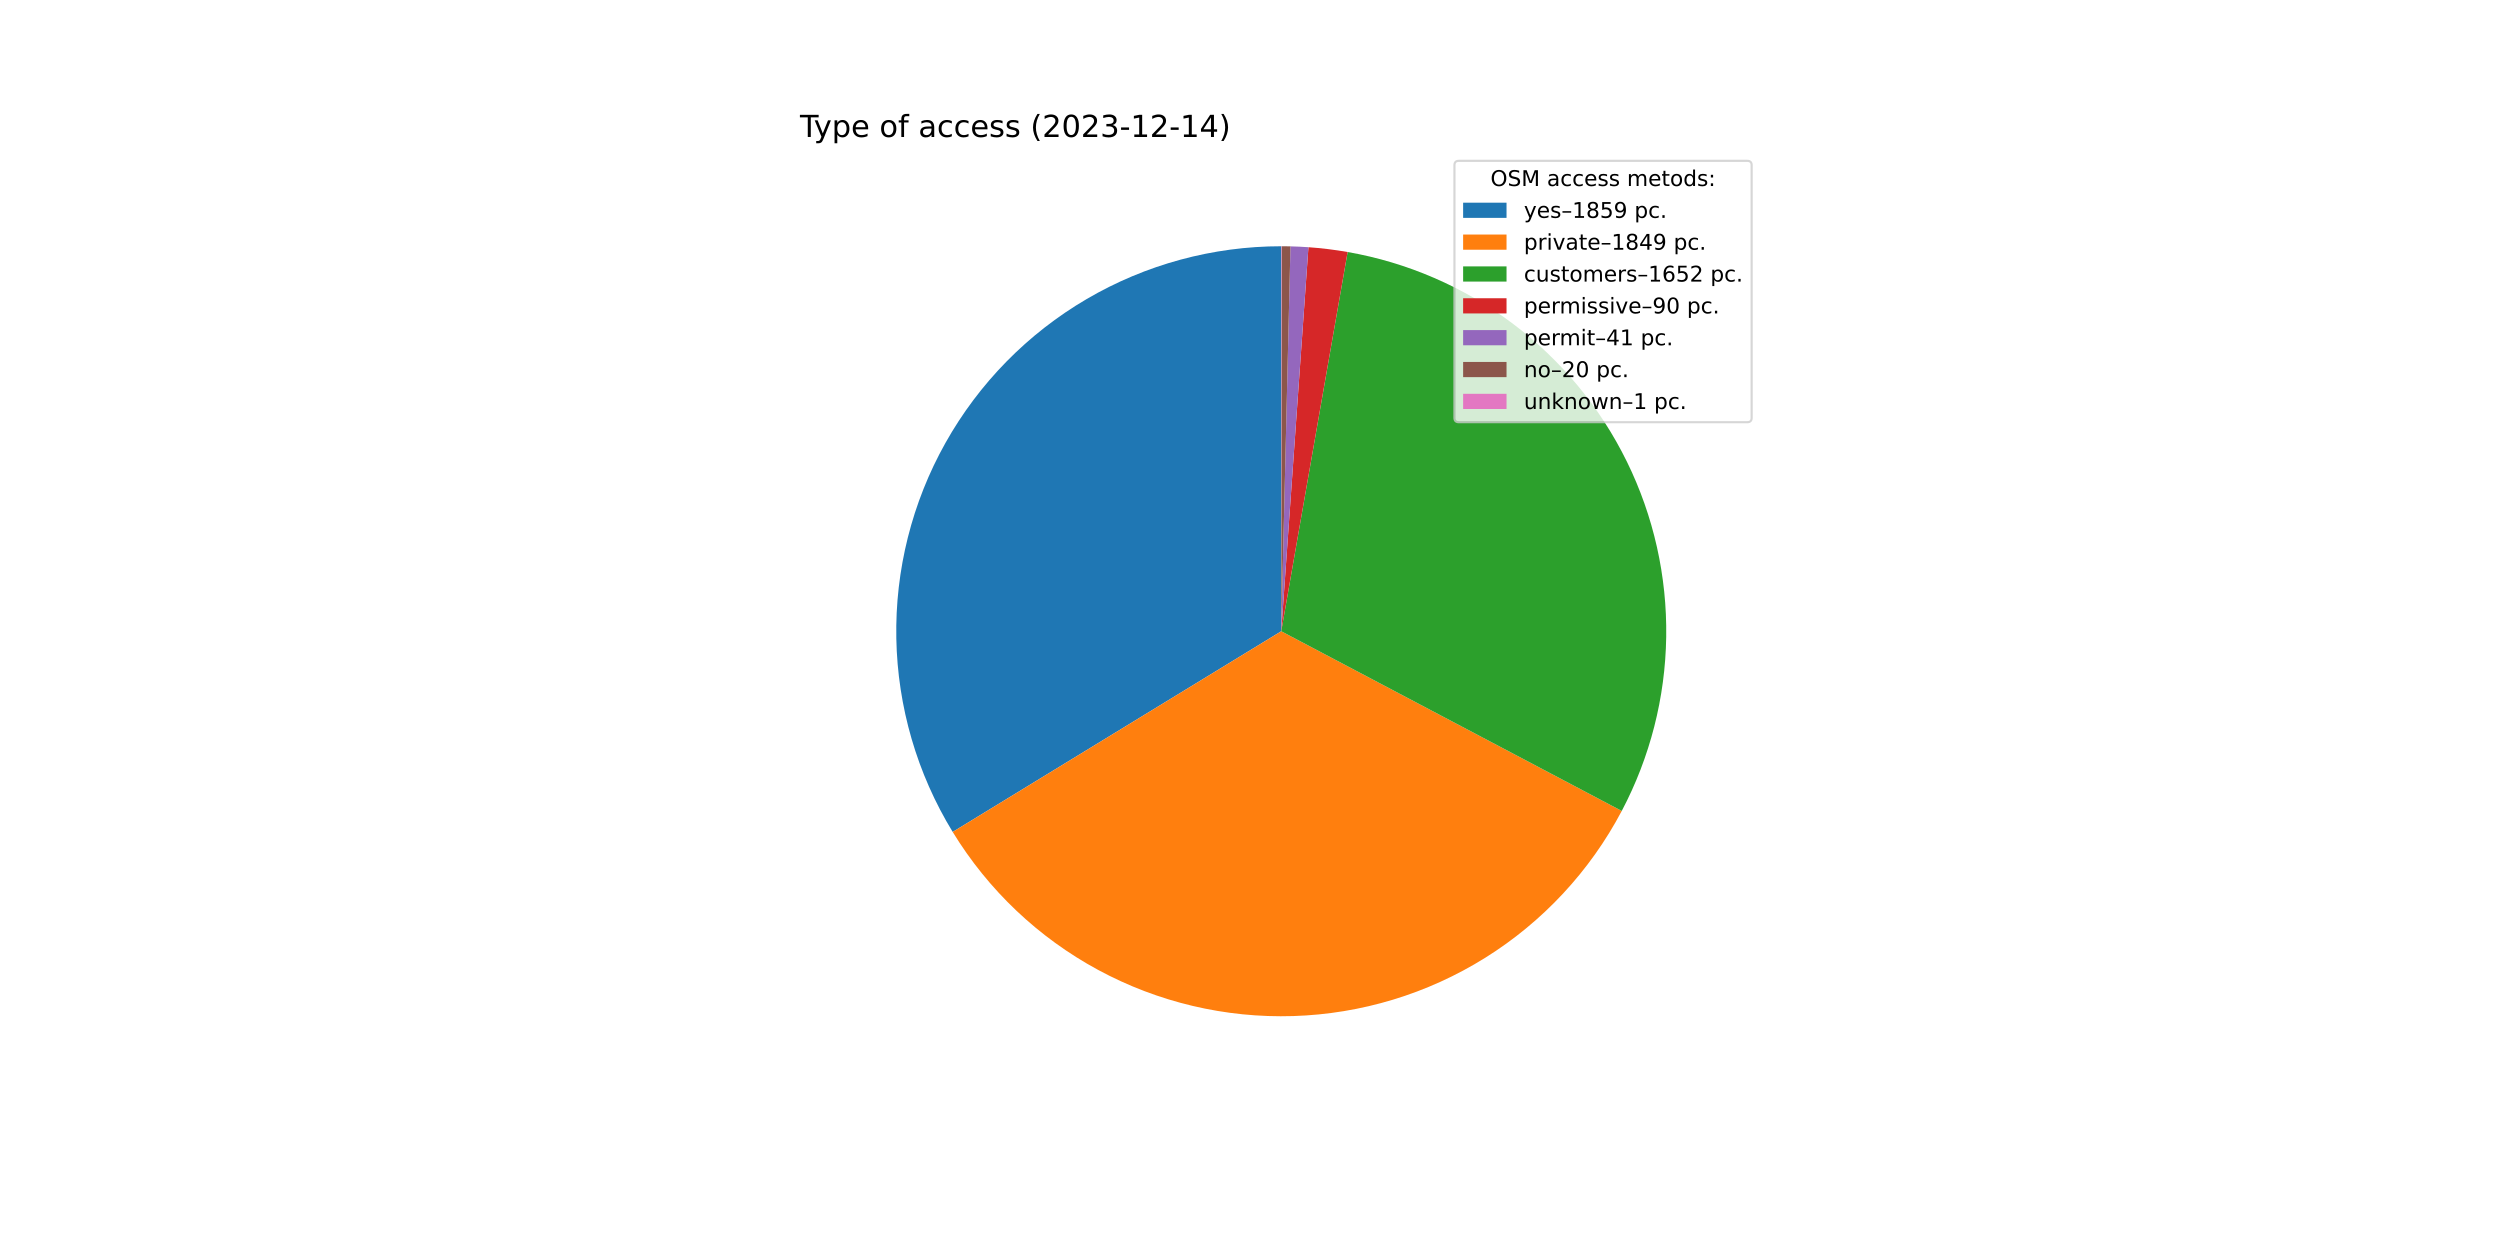
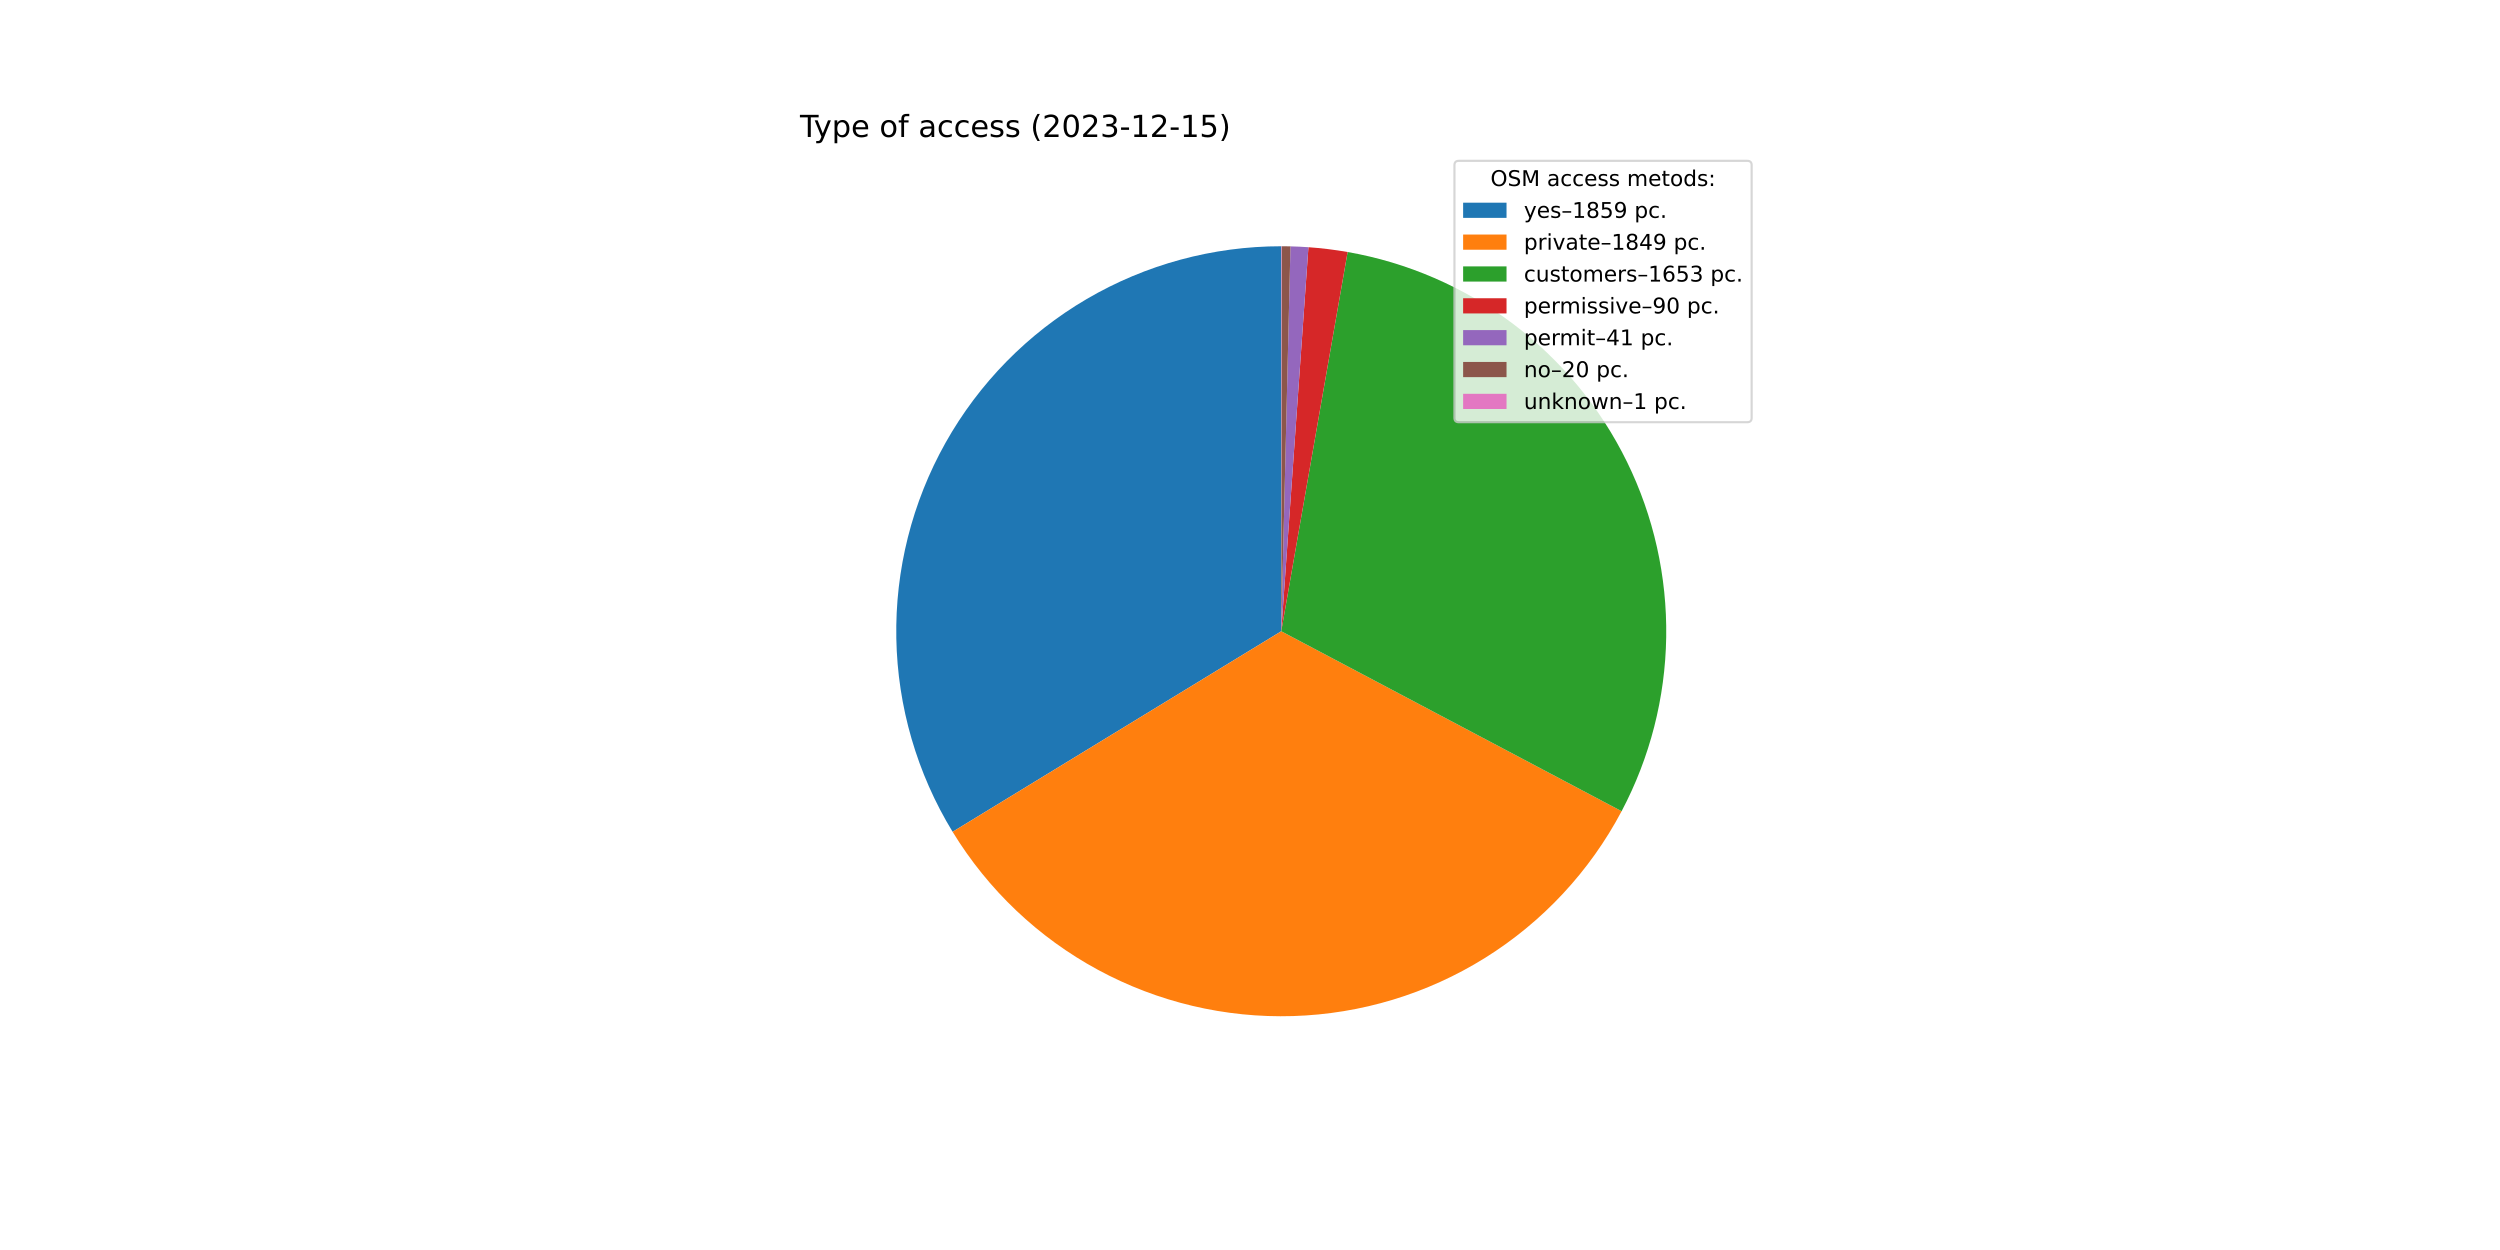
<svg xmlns="http://www.w3.org/2000/svg" xmlns:xlink="http://www.w3.org/1999/xlink" width="1152pt" height="576pt" viewBox="0 0 1152 576" version="1.1">
  <defs>
    <style type="text/css">*{stroke-linejoin: round; stroke-linecap: butt}</style>
  </defs>
  <g id="figure_1">
    <g id="patch_1">
      <path d="M 0 576  L 1152 576  L 1152 0  L 0 0  z " style="fill: #ffffff" />
    </g>
    <g id="axes_1">
      <g id="patch_2">
-         <path d="M 590.4 113.472  C 558.889 113.472 527.94 121.867 500.749 137.791  C 473.558 153.714 451.094 176.598 435.676 204.08  C 420.259 231.562 412.439 262.661 413.022 294.166  C 413.606 325.671 422.573 356.46 438.998 383.351  L 590.4 290.88  L 590.4 113.472  z " style="fill: #1f77b4" />
+         <path d="M 590.4 113.472  C 558.895 113.472 527.952 121.864 500.764 137.782  C 473.576 153.7 451.113 176.577 435.693 204.05  C 420.274 231.524 412.447 262.615 413.021 294.115  C 413.596 325.615 422.551 356.4 438.962 383.293  L 590.4 290.88  L 590.4 113.472  z " style="fill: #1f77b4" />
      </g>
      <g id="patch_3">
-         <path d="M 438.998 383.351  C 455.333 410.097 478.467 432.042 506.036 446.945  C 533.605 461.848 564.637 469.183 595.96 468.201  C 627.284 467.219 657.796 457.954 684.377 441.353  C 710.958 424.751 732.671 401.4 747.299 373.684  L 590.4 290.88  L 438.998 383.351  z " style="fill: #ff7f0e" />
+         <path d="M 438.962 383.293  C 455.284 410.04 478.404 431.991 505.961 446.904  C 533.518 461.818 564.54 469.168 595.858 468.204  C 627.177 467.24 657.688 457.996 684.276 441.416  C 710.863 424.835 732.589 401.504 747.235 373.804  L 590.4 290.88  L 438.962 383.293  z " style="fill: #ff7f0e" />
      </g>
      <g id="patch_4">
-         <path d="M 747.299 373.684  C 760.352 348.949 767.374 321.474 767.789 293.509  C 768.203 265.544 761.999 237.873 749.683 212.762  C 737.368 187.651 719.288 165.805 696.923 149.012  C 674.557 132.219 648.535 120.95 620.985 116.128  L 590.4 290.88  L 747.299 373.684  z " style="fill: #2ca02c" />
+         <path d="M 747.235 373.804  C 760.313 349.068 767.357 321.586 767.787 293.61  C 768.217 265.633 762.023 237.947 749.712 212.821  C 737.401 187.695 719.318 165.834 696.946 149.03  C 674.574 132.226 648.541 120.95 620.98 116.127  L 590.4 290.88  L 747.235 373.804  z " style="fill: #2ca02c" />
      </g>
      <g id="patch_5">
-         <path d="M 620.985 116.128  C 617.997 115.605 614.996 115.159 611.985 114.79  C 608.974 114.421 605.954 114.129 602.928 113.915  L 590.4 290.88  L 620.985 116.128  z " style="fill: #d62728" />
+         <path d="M 620.98 116.127  C 617.992 115.605 614.992 115.158 611.981 114.79  C 608.97 114.421 605.951 114.129 602.926 113.915  L 590.4 290.88  L 620.98 116.127  z " style="fill: #d62728" />
      </g>
      <g id="patch_6">
-         <path d="M 602.928 113.915  C 601.549 113.817 600.17 113.736 598.789 113.67  C 597.409 113.605 596.028 113.556 594.646 113.523  L 590.4 290.88  L 602.928 113.915  z " style="fill: #9467bd" />
+         <path d="M 602.926 113.915  C 601.547 113.817 600.168 113.736 598.788 113.67  C 597.408 113.605 596.027 113.556 594.646 113.523  L 590.4 290.88  L 602.926 113.915  z " style="fill: #9467bd" />
      </g>
      <g id="patch_7">
        <path d="M 594.646 113.523  C 593.972 113.507 593.298 113.494 592.624 113.486  C 591.95 113.477 591.276 113.473 590.602 113.472  L 590.4 290.88  L 594.646 113.523  z " style="fill: #8c564b" />
      </g>
      <g id="patch_8">
        <path d="M 590.602 113.472  C 590.569 113.472 590.535 113.472 590.501 113.472  C 590.467 113.472 590.434 113.472 590.4 113.472  L 590.4 290.88  L 590.602 113.472  z " style="fill: #e377c2" />
      </g>
      <g id="matplotlib.axis_1" />
      <g id="matplotlib.axis_2" />
      <g id="text_1">
        <g transform="translate(368.64 63.12)scale(0.14 -0.14)">
          <defs>
            <path id="DejaVuSans-54" d="M -19 4666  L 3928 4666  L 3928 4134  L 2272 4134  L 2272 0  L 1638 0  L 1638 4134  L -19 4134  L -19 4666  z " transform="scale(0.015625)" />
            <path id="DejaVuSans-79" d="M 2059 -325  Q 1816 -950 1584 -1140  Q 1353 -1331 966 -1331  L 506 -1331  L 506 -850  L 844 -850  Q 1081 -850 1212 -737  Q 1344 -625 1503 -206  L 1606 56  L 191 3500  L 800 3500  L 1894 763  L 2988 3500  L 3597 3500  L 2059 -325  z " transform="scale(0.015625)" />
            <path id="DejaVuSans-70" d="M 1159 525  L 1159 -1331  L 581 -1331  L 581 3500  L 1159 3500  L 1159 2969  Q 1341 3281 1617 3432  Q 1894 3584 2278 3584  Q 2916 3584 3314 3078  Q 3713 2572 3713 1747  Q 3713 922 3314 415  Q 2916 -91 2278 -91  Q 1894 -91 1617 61  Q 1341 213 1159 525  z M 3116 1747  Q 3116 2381 2855 2742  Q 2594 3103 2138 3103  Q 1681 3103 1420 2742  Q 1159 2381 1159 1747  Q 1159 1113 1420 752  Q 1681 391 2138 391  Q 2594 391 2855 752  Q 3116 1113 3116 1747  z " transform="scale(0.015625)" />
            <path id="DejaVuSans-65" d="M 3597 1894  L 3597 1613  L 953 1613  Q 991 1019 1311 708  Q 1631 397 2203 397  Q 2534 397 2845 478  Q 3156 559 3463 722  L 3463 178  Q 3153 47 2828 -22  Q 2503 -91 2169 -91  Q 1331 -91 842 396  Q 353 884 353 1716  Q 353 2575 817 3079  Q 1281 3584 2069 3584  Q 2775 3584 3186 3129  Q 3597 2675 3597 1894  z M 3022 2063  Q 3016 2534 2758 2815  Q 2500 3097 2075 3097  Q 1594 3097 1305 2825  Q 1016 2553 972 2059  L 3022 2063  z " transform="scale(0.015625)" />
            <path id="DejaVuSans-20" transform="scale(0.015625)" />
            <path id="DejaVuSans-6f" d="M 1959 3097  Q 1497 3097 1228 2736  Q 959 2375 959 1747  Q 959 1119 1226 758  Q 1494 397 1959 397  Q 2419 397 2687 759  Q 2956 1122 2956 1747  Q 2956 2369 2687 2733  Q 2419 3097 1959 3097  z M 1959 3584  Q 2709 3584 3137 3096  Q 3566 2609 3566 1747  Q 3566 888 3137 398  Q 2709 -91 1959 -91  Q 1206 -91 779 398  Q 353 888 353 1747  Q 353 2609 779 3096  Q 1206 3584 1959 3584  z " transform="scale(0.015625)" />
            <path id="DejaVuSans-66" d="M 2375 4863  L 2375 4384  L 1825 4384  Q 1516 4384 1395 4259  Q 1275 4134 1275 3809  L 1275 3500  L 2222 3500  L 2222 3053  L 1275 3053  L 1275 0  L 697 0  L 697 3053  L 147 3053  L 147 3500  L 697 3500  L 697 3744  Q 697 4328 969 4595  Q 1241 4863 1831 4863  L 2375 4863  z " transform="scale(0.015625)" />
            <path id="DejaVuSans-61" d="M 2194 1759  Q 1497 1759 1228 1600  Q 959 1441 959 1056  Q 959 750 1161 570  Q 1363 391 1709 391  Q 2188 391 2477 730  Q 2766 1069 2766 1631  L 2766 1759  L 2194 1759  z M 3341 1997  L 3341 0  L 2766 0  L 2766 531  Q 2569 213 2275 61  Q 1981 -91 1556 -91  Q 1019 -91 701 211  Q 384 513 384 1019  Q 384 1609 779 1909  Q 1175 2209 1959 2209  L 2766 2209  L 2766 2266  Q 2766 2663 2505 2880  Q 2244 3097 1772 3097  Q 1472 3097 1187 3025  Q 903 2953 641 2809  L 641 3341  Q 956 3463 1253 3523  Q 1550 3584 1831 3584  Q 2591 3584 2966 3190  Q 3341 2797 3341 1997  z " transform="scale(0.015625)" />
            <path id="DejaVuSans-63" d="M 3122 3366  L 3122 2828  Q 2878 2963 2633 3030  Q 2388 3097 2138 3097  Q 1578 3097 1268 2742  Q 959 2388 959 1747  Q 959 1106 1268 751  Q 1578 397 2138 397  Q 2388 397 2633 464  Q 2878 531 3122 666  L 3122 134  Q 2881 22 2623 -34  Q 2366 -91 2075 -91  Q 1284 -91 818 406  Q 353 903 353 1747  Q 353 2603 823 3093  Q 1294 3584 2113 3584  Q 2378 3584 2631 3529  Q 2884 3475 3122 3366  z " transform="scale(0.015625)" />
            <path id="DejaVuSans-73" d="M 2834 3397  L 2834 2853  Q 2591 2978 2328 3040  Q 2066 3103 1784 3103  Q 1356 3103 1142 2972  Q 928 2841 928 2578  Q 928 2378 1081 2264  Q 1234 2150 1697 2047  L 1894 2003  Q 2506 1872 2764 1633  Q 3022 1394 3022 966  Q 3022 478 2636 193  Q 2250 -91 1575 -91  Q 1294 -91 989 -36  Q 684 19 347 128  L 347 722  Q 666 556 975 473  Q 1284 391 1588 391  Q 1994 391 2212 530  Q 2431 669 2431 922  Q 2431 1156 2273 1281  Q 2116 1406 1581 1522  L 1381 1569  Q 847 1681 609 1914  Q 372 2147 372 2553  Q 372 3047 722 3315  Q 1072 3584 1716 3584  Q 2034 3584 2315 3537  Q 2597 3491 2834 3397  z " transform="scale(0.015625)" />
            <path id="DejaVuSans-28" d="M 1984 4856  Q 1566 4138 1362 3434  Q 1159 2731 1159 2009  Q 1159 1288 1364 580  Q 1569 -128 1984 -844  L 1484 -844  Q 1016 -109 783 600  Q 550 1309 550 2009  Q 550 2706 781 3412  Q 1013 4119 1484 4856  L 1984 4856  z " transform="scale(0.015625)" />
            <path id="DejaVuSans-32" d="M 1228 531  L 3431 531  L 3431 0  L 469 0  L 469 531  Q 828 903 1448 1529  Q 2069 2156 2228 2338  Q 2531 2678 2651 2914  Q 2772 3150 2772 3378  Q 2772 3750 2511 3984  Q 2250 4219 1831 4219  Q 1534 4219 1204 4116  Q 875 4013 500 3803  L 500 4441  Q 881 4594 1212 4672  Q 1544 4750 1819 4750  Q 2544 4750 2975 4387  Q 3406 4025 3406 3419  Q 3406 3131 3298 2873  Q 3191 2616 2906 2266  Q 2828 2175 2409 1742  Q 1991 1309 1228 531  z " transform="scale(0.015625)" />
            <path id="DejaVuSans-30" d="M 2034 4250  Q 1547 4250 1301 3770  Q 1056 3291 1056 2328  Q 1056 1369 1301 889  Q 1547 409 2034 409  Q 2525 409 2770 889  Q 3016 1369 3016 2328  Q 3016 3291 2770 3770  Q 2525 4250 2034 4250  z M 2034 4750  Q 2819 4750 3233 4129  Q 3647 3509 3647 2328  Q 3647 1150 3233 529  Q 2819 -91 2034 -91  Q 1250 -91 836 529  Q 422 1150 422 2328  Q 422 3509 836 4129  Q 1250 4750 2034 4750  z " transform="scale(0.015625)" />
            <path id="DejaVuSans-33" d="M 2597 2516  Q 3050 2419 3304 2112  Q 3559 1806 3559 1356  Q 3559 666 3084 287  Q 2609 -91 1734 -91  Q 1441 -91 1130 -33  Q 819 25 488 141  L 488 750  Q 750 597 1062 519  Q 1375 441 1716 441  Q 2309 441 2620 675  Q 2931 909 2931 1356  Q 2931 1769 2642 2001  Q 2353 2234 1838 2234  L 1294 2234  L 1294 2753  L 1863 2753  Q 2328 2753 2575 2939  Q 2822 3125 2822 3475  Q 2822 3834 2567 4026  Q 2313 4219 1838 4219  Q 1578 4219 1281 4162  Q 984 4106 628 3988  L 628 4550  Q 988 4650 1302 4700  Q 1616 4750 1894 4750  Q 2613 4750 3031 4423  Q 3450 4097 3450 3541  Q 3450 3153 3228 2886  Q 3006 2619 2597 2516  z " transform="scale(0.015625)" />
            <path id="DejaVuSans-2d" d="M 313 2009  L 1997 2009  L 1997 1497  L 313 1497  L 313 2009  z " transform="scale(0.015625)" />
            <path id="DejaVuSans-31" d="M 794 531  L 1825 531  L 1825 4091  L 703 3866  L 703 4441  L 1819 4666  L 2450 4666  L 2450 531  L 3481 531  L 3481 0  L 794 0  L 794 531  z " transform="scale(0.015625)" />
-             <path id="DejaVuSans-34" d="M 2419 4116  L 825 1625  L 2419 1625  L 2419 4116  z M 2253 4666  L 3047 4666  L 3047 1625  L 3713 1625  L 3713 1100  L 3047 1100  L 3047 0  L 2419 0  L 2419 1100  L 313 1100  L 313 1709  L 2253 4666  z " transform="scale(0.015625)" />
+             <path id="DejaVuSans-35" d="M 691 4666  L 3169 4666  L 3169 4134  L 1269 4134  L 1269 2991  Q 1406 3038 1543 3061  Q 1681 3084 1819 3084  Q 2600 3084 3056 2656  Q 3513 2228 3513 1497  Q 3513 744 3044 326  Q 2575 -91 1722 -91  Q 1428 -91 1123 -41  Q 819 9 494 109  L 494 744  Q 775 591 1075 516  Q 1375 441 1709 441  Q 2250 441 2565 725  Q 2881 1009 2881 1497  Q 2881 1984 2565 2268  Q 2250 2553 1709 2553  Q 1456 2553 1204 2497  Q 953 2441 691 2322  L 691 4666  z " transform="scale(0.015625)" />
            <path id="DejaVuSans-29" d="M 513 4856  L 1013 4856  Q 1481 4119 1714 3412  Q 1947 2706 1947 2009  Q 1947 1309 1714 600  Q 1481 -109 1013 -844  L 513 -844  Q 928 -128 1133 580  Q 1338 1288 1338 2009  Q 1338 2731 1133 3434  Q 928 4138 513 4856  z " transform="scale(0.015625)" />
          </defs>
          <use xlink:href="#DejaVuSans-54" />
          <use xlink:href="#DejaVuSans-79" x="45.459" />
          <use xlink:href="#DejaVuSans-70" x="104.639" />
          <use xlink:href="#DejaVuSans-65" x="168.115" />
          <use xlink:href="#DejaVuSans-20" x="229.639" />
          <use xlink:href="#DejaVuSans-6f" x="261.426" />
          <use xlink:href="#DejaVuSans-66" x="322.607" />
          <use xlink:href="#DejaVuSans-20" x="357.812" />
          <use xlink:href="#DejaVuSans-61" x="389.6" />
          <use xlink:href="#DejaVuSans-63" x="450.879" />
          <use xlink:href="#DejaVuSans-63" x="505.859" />
          <use xlink:href="#DejaVuSans-65" x="560.84" />
          <use xlink:href="#DejaVuSans-73" x="622.363" />
          <use xlink:href="#DejaVuSans-73" x="674.463" />
          <use xlink:href="#DejaVuSans-20" x="726.562" />
          <use xlink:href="#DejaVuSans-28" x="758.35" />
          <use xlink:href="#DejaVuSans-32" x="797.363" />
          <use xlink:href="#DejaVuSans-30" x="860.986" />
          <use xlink:href="#DejaVuSans-32" x="924.609" />
          <use xlink:href="#DejaVuSans-33" x="988.232" />
          <use xlink:href="#DejaVuSans-2d" x="1051.855" />
          <use xlink:href="#DejaVuSans-31" x="1087.939" />
          <use xlink:href="#DejaVuSans-32" x="1151.562" />
          <use xlink:href="#DejaVuSans-2d" x="1215.186" />
          <use xlink:href="#DejaVuSans-31" x="1251.27" />
-           <use xlink:href="#DejaVuSans-34" x="1314.893" />
+           <use xlink:href="#DejaVuSans-35" x="1314.893" />
          <use xlink:href="#DejaVuSans-29" x="1378.516" />
        </g>
      </g>
      <g id="legend_1">
        <g id="patch_9">
          <path d="M 672.208 194.545  L 805.16 194.545  Q 807.16 194.545 807.16 192.545  L 807.16 76.12  Q 807.16 74.12 805.16 74.12  L 672.208 74.12  Q 670.208 74.12 670.208 76.12  L 670.208 192.545  Q 670.208 194.545 672.208 194.545  z " style="fill: #ffffff; opacity: 0.8; stroke: #cccccc; stroke-linejoin: miter" />
        </g>
        <g id="text_2">
          <g transform="translate(686.8038 85.71844)scale(0.1 -0.1)">
            <defs>
              <path id="DejaVuSans-4f" d="M 2522 4238  Q 1834 4238 1429 3725  Q 1025 3213 1025 2328  Q 1025 1447 1429 934  Q 1834 422 2522 422  Q 3209 422 3611 934  Q 4013 1447 4013 2328  Q 4013 3213 3611 3725  Q 3209 4238 2522 4238  z M 2522 4750  Q 3503 4750 4090 4092  Q 4678 3434 4678 2328  Q 4678 1225 4090 567  Q 3503 -91 2522 -91  Q 1538 -91 948 565  Q 359 1222 359 2328  Q 359 3434 948 4092  Q 1538 4750 2522 4750  z " transform="scale(0.015625)" />
              <path id="DejaVuSans-53" d="M 3425 4513  L 3425 3897  Q 3066 4069 2747 4153  Q 2428 4238 2131 4238  Q 1616 4238 1336 4038  Q 1056 3838 1056 3469  Q 1056 3159 1242 3001  Q 1428 2844 1947 2747  L 2328 2669  Q 3034 2534 3370 2195  Q 3706 1856 3706 1288  Q 3706 609 3251 259  Q 2797 -91 1919 -91  Q 1588 -91 1214 -16  Q 841 59 441 206  L 441 856  Q 825 641 1194 531  Q 1563 422 1919 422  Q 2459 422 2753 634  Q 3047 847 3047 1241  Q 3047 1584 2836 1778  Q 2625 1972 2144 2069  L 1759 2144  Q 1053 2284 737 2584  Q 422 2884 422 3419  Q 422 4038 858 4394  Q 1294 4750 2059 4750  Q 2388 4750 2728 4690  Q 3069 4631 3425 4513  z " transform="scale(0.015625)" />
              <path id="DejaVuSans-4d" d="M 628 4666  L 1569 4666  L 2759 1491  L 3956 4666  L 4897 4666  L 4897 0  L 4281 0  L 4281 4097  L 3078 897  L 2444 897  L 1241 4097  L 1241 0  L 628 0  L 628 4666  z " transform="scale(0.015625)" />
              <path id="DejaVuSans-6d" d="M 3328 2828  Q 3544 3216 3844 3400  Q 4144 3584 4550 3584  Q 5097 3584 5394 3201  Q 5691 2819 5691 2113  L 5691 0  L 5113 0  L 5113 2094  Q 5113 2597 4934 2840  Q 4756 3084 4391 3084  Q 3944 3084 3684 2787  Q 3425 2491 3425 1978  L 3425 0  L 2847 0  L 2847 2094  Q 2847 2600 2669 2842  Q 2491 3084 2119 3084  Q 1678 3084 1418 2786  Q 1159 2488 1159 1978  L 1159 0  L 581 0  L 581 3500  L 1159 3500  L 1159 2956  Q 1356 3278 1631 3431  Q 1906 3584 2284 3584  Q 2666 3584 2933 3390  Q 3200 3197 3328 2828  z " transform="scale(0.015625)" />
              <path id="DejaVuSans-74" d="M 1172 4494  L 1172 3500  L 2356 3500  L 2356 3053  L 1172 3053  L 1172 1153  Q 1172 725 1289 603  Q 1406 481 1766 481  L 2356 481  L 2356 0  L 1766 0  Q 1100 0 847 248  Q 594 497 594 1153  L 594 3053  L 172 3053  L 172 3500  L 594 3500  L 594 4494  L 1172 4494  z " transform="scale(0.015625)" />
              <path id="DejaVuSans-64" d="M 2906 2969  L 2906 4863  L 3481 4863  L 3481 0  L 2906 0  L 2906 525  Q 2725 213 2448 61  Q 2172 -91 1784 -91  Q 1150 -91 751 415  Q 353 922 353 1747  Q 353 2572 751 3078  Q 1150 3584 1784 3584  Q 2172 3584 2448 3432  Q 2725 3281 2906 2969  z M 947 1747  Q 947 1113 1208 752  Q 1469 391 1925 391  Q 2381 391 2643 752  Q 2906 1113 2906 1747  Q 2906 2381 2643 2742  Q 2381 3103 1925 3103  Q 1469 3103 1208 2742  Q 947 2381 947 1747  z " transform="scale(0.015625)" />
              <path id="DejaVuSans-3a" d="M 750 794  L 1409 794  L 1409 0  L 750 0  L 750 794  z M 750 3309  L 1409 3309  L 1409 2516  L 750 2516  L 750 3309  z " transform="scale(0.015625)" />
            </defs>
            <use xlink:href="#DejaVuSans-4f" />
            <use xlink:href="#DejaVuSans-53" x="78.711" />
            <use xlink:href="#DejaVuSans-4d" x="142.188" />
            <use xlink:href="#DejaVuSans-20" x="228.467" />
            <use xlink:href="#DejaVuSans-61" x="260.254" />
            <use xlink:href="#DejaVuSans-63" x="321.533" />
            <use xlink:href="#DejaVuSans-63" x="376.514" />
            <use xlink:href="#DejaVuSans-65" x="431.494" />
            <use xlink:href="#DejaVuSans-73" x="493.018" />
            <use xlink:href="#DejaVuSans-73" x="545.117" />
            <use xlink:href="#DejaVuSans-20" x="597.217" />
            <use xlink:href="#DejaVuSans-6d" x="629.004" />
            <use xlink:href="#DejaVuSans-65" x="726.416" />
            <use xlink:href="#DejaVuSans-74" x="787.939" />
            <use xlink:href="#DejaVuSans-6f" x="827.148" />
            <use xlink:href="#DejaVuSans-64" x="888.33" />
            <use xlink:href="#DejaVuSans-73" x="951.807" />
            <use xlink:href="#DejaVuSans-3a" x="1003.906" />
          </g>
        </g>
        <g id="patch_10">
          <path d="M 674.208 100.397  L 694.208 100.397  L 694.208 93.397  L 674.208 93.397  z " style="fill: #1f77b4" />
        </g>
        <g id="text_3">
          <g transform="translate(702.2084 100.3966)scale(0.1 -0.1)">
            <defs>
              <path id="DejaVuSans-2013" d="M 313 1978  L 2888 1978  L 2888 1528  L 313 1528  L 313 1978  z " transform="scale(0.015625)" />
              <path id="DejaVuSans-38" d="M 2034 2216  Q 1584 2216 1326 1975  Q 1069 1734 1069 1313  Q 1069 891 1326 650  Q 1584 409 2034 409  Q 2484 409 2743 651  Q 3003 894 3003 1313  Q 3003 1734 2745 1975  Q 2488 2216 2034 2216  z M 1403 2484  Q 997 2584 770 2862  Q 544 3141 544 3541  Q 544 4100 942 4425  Q 1341 4750 2034 4750  Q 2731 4750 3128 4425  Q 3525 4100 3525 3541  Q 3525 3141 3298 2862  Q 3072 2584 2669 2484  Q 3125 2378 3379 2068  Q 3634 1759 3634 1313  Q 3634 634 3220 271  Q 2806 -91 2034 -91  Q 1263 -91 848 271  Q 434 634 434 1313  Q 434 1759 690 2068  Q 947 2378 1403 2484  z M 1172 3481  Q 1172 3119 1398 2916  Q 1625 2713 2034 2713  Q 2441 2713 2670 2916  Q 2900 3119 2900 3481  Q 2900 3844 2670 4047  Q 2441 4250 2034 4250  Q 1625 4250 1398 4047  Q 1172 3844 1172 3481  z " transform="scale(0.015625)" />
-               <path id="DejaVuSans-35" d="M 691 4666  L 3169 4666  L 3169 4134  L 1269 4134  L 1269 2991  Q 1406 3038 1543 3061  Q 1681 3084 1819 3084  Q 2600 3084 3056 2656  Q 3513 2228 3513 1497  Q 3513 744 3044 326  Q 2575 -91 1722 -91  Q 1428 -91 1123 -41  Q 819 9 494 109  L 494 744  Q 775 591 1075 516  Q 1375 441 1709 441  Q 2250 441 2565 725  Q 2881 1009 2881 1497  Q 2881 1984 2565 2268  Q 2250 2553 1709 2553  Q 1456 2553 1204 2497  Q 953 2441 691 2322  L 691 4666  z " transform="scale(0.015625)" />
              <path id="DejaVuSans-39" d="M 703 97  L 703 672  Q 941 559 1184 500  Q 1428 441 1663 441  Q 2288 441 2617 861  Q 2947 1281 2994 2138  Q 2813 1869 2534 1725  Q 2256 1581 1919 1581  Q 1219 1581 811 2004  Q 403 2428 403 3163  Q 403 3881 828 4315  Q 1253 4750 1959 4750  Q 2769 4750 3195 4129  Q 3622 3509 3622 2328  Q 3622 1225 3098 567  Q 2575 -91 1691 -91  Q 1453 -91 1209 -44  Q 966 3 703 97  z M 1959 2075  Q 2384 2075 2632 2365  Q 2881 2656 2881 3163  Q 2881 3666 2632 3958  Q 2384 4250 1959 4250  Q 1534 4250 1286 3958  Q 1038 3666 1038 3163  Q 1038 2656 1286 2365  Q 1534 2075 1959 2075  z " transform="scale(0.015625)" />
              <path id="DejaVuSans-2e" d="M 684 794  L 1344 794  L 1344 0  L 684 0  L 684 794  z " transform="scale(0.015625)" />
            </defs>
            <use xlink:href="#DejaVuSans-79" />
            <use xlink:href="#DejaVuSans-65" x="59.18" />
            <use xlink:href="#DejaVuSans-73" x="120.703" />
            <use xlink:href="#DejaVuSans-2013" x="172.803" />
            <use xlink:href="#DejaVuSans-31" x="222.803" />
            <use xlink:href="#DejaVuSans-38" x="286.426" />
            <use xlink:href="#DejaVuSans-35" x="350.049" />
            <use xlink:href="#DejaVuSans-39" x="413.672" />
            <use xlink:href="#DejaVuSans-20" x="477.295" />
            <use xlink:href="#DejaVuSans-70" x="509.082" />
            <use xlink:href="#DejaVuSans-63" x="572.559" />
            <use xlink:href="#DejaVuSans-2e" x="627.539" />
          </g>
        </g>
        <g id="patch_11">
          <path d="M 674.208 115.075  L 694.208 115.075  L 694.208 108.075  L 674.208 108.075  z " style="fill: #ff7f0e" />
        </g>
        <g id="text_4">
          <g transform="translate(702.2084 115.0747)scale(0.1 -0.1)">
            <defs>
              <path id="DejaVuSans-72" d="M 2631 2963  Q 2534 3019 2420 3045  Q 2306 3072 2169 3072  Q 1681 3072 1420 2755  Q 1159 2438 1159 1844  L 1159 0  L 581 0  L 581 3500  L 1159 3500  L 1159 2956  Q 1341 3275 1631 3429  Q 1922 3584 2338 3584  Q 2397 3584 2469 3576  Q 2541 3569 2628 3553  L 2631 2963  z " transform="scale(0.015625)" />
              <path id="DejaVuSans-69" d="M 603 3500  L 1178 3500  L 1178 0  L 603 0  L 603 3500  z M 603 4863  L 1178 4863  L 1178 4134  L 603 4134  L 603 4863  z " transform="scale(0.015625)" />
              <path id="DejaVuSans-76" d="M 191 3500  L 800 3500  L 1894 563  L 2988 3500  L 3597 3500  L 2284 0  L 1503 0  L 191 3500  z " transform="scale(0.015625)" />
+               <path id="DejaVuSans-34" d="M 2419 4116  L 825 1625  L 2419 1625  L 2419 4116  z M 2253 4666  L 3047 4666  L 3047 1625  L 3713 1625  L 3713 1100  L 3047 1100  L 3047 0  L 2419 0  L 2419 1100  L 313 1100  L 313 1709  L 2253 4666  z " transform="scale(0.015625)" />
            </defs>
            <use xlink:href="#DejaVuSans-70" />
            <use xlink:href="#DejaVuSans-72" x="63.477" />
            <use xlink:href="#DejaVuSans-69" x="104.59" />
            <use xlink:href="#DejaVuSans-76" x="132.373" />
            <use xlink:href="#DejaVuSans-61" x="191.553" />
            <use xlink:href="#DejaVuSans-74" x="252.832" />
            <use xlink:href="#DejaVuSans-65" x="292.041" />
            <use xlink:href="#DejaVuSans-2013" x="353.564" />
            <use xlink:href="#DejaVuSans-31" x="403.564" />
            <use xlink:href="#DejaVuSans-38" x="467.188" />
            <use xlink:href="#DejaVuSans-34" x="530.811" />
            <use xlink:href="#DejaVuSans-39" x="594.434" />
            <use xlink:href="#DejaVuSans-20" x="658.057" />
            <use xlink:href="#DejaVuSans-70" x="689.844" />
            <use xlink:href="#DejaVuSans-63" x="753.32" />
            <use xlink:href="#DejaVuSans-2e" x="808.301" />
          </g>
        </g>
        <g id="patch_12">
          <path d="M 674.208 129.753  L 694.208 129.753  L 694.208 122.753  L 674.208 122.753  z " style="fill: #2ca02c" />
        </g>
        <g id="text_5">
          <g transform="translate(702.2084 129.7528)scale(0.1 -0.1)">
            <defs>
              <path id="DejaVuSans-75" d="M 544 1381  L 544 3500  L 1119 3500  L 1119 1403  Q 1119 906 1312 657  Q 1506 409 1894 409  Q 2359 409 2629 706  Q 2900 1003 2900 1516  L 2900 3500  L 3475 3500  L 3475 0  L 2900 0  L 2900 538  Q 2691 219 2414 64  Q 2138 -91 1772 -91  Q 1169 -91 856 284  Q 544 659 544 1381  z M 1991 3584  L 1991 3584  z " transform="scale(0.015625)" />
              <path id="DejaVuSans-36" d="M 2113 2584  Q 1688 2584 1439 2293  Q 1191 2003 1191 1497  Q 1191 994 1439 701  Q 1688 409 2113 409  Q 2538 409 2786 701  Q 3034 994 3034 1497  Q 3034 2003 2786 2293  Q 2538 2584 2113 2584  z M 3366 4563  L 3366 3988  Q 3128 4100 2886 4159  Q 2644 4219 2406 4219  Q 1781 4219 1451 3797  Q 1122 3375 1075 2522  Q 1259 2794 1537 2939  Q 1816 3084 2150 3084  Q 2853 3084 3261 2657  Q 3669 2231 3669 1497  Q 3669 778 3244 343  Q 2819 -91 2113 -91  Q 1303 -91 875 529  Q 447 1150 447 2328  Q 447 3434 972 4092  Q 1497 4750 2381 4750  Q 2619 4750 2861 4703  Q 3103 4656 3366 4563  z " transform="scale(0.015625)" />
            </defs>
            <use xlink:href="#DejaVuSans-63" />
            <use xlink:href="#DejaVuSans-75" x="54.98" />
            <use xlink:href="#DejaVuSans-73" x="118.359" />
            <use xlink:href="#DejaVuSans-74" x="170.459" />
            <use xlink:href="#DejaVuSans-6f" x="209.668" />
            <use xlink:href="#DejaVuSans-6d" x="270.85" />
            <use xlink:href="#DejaVuSans-65" x="368.262" />
            <use xlink:href="#DejaVuSans-72" x="429.785" />
            <use xlink:href="#DejaVuSans-73" x="470.898" />
            <use xlink:href="#DejaVuSans-2013" x="522.998" />
            <use xlink:href="#DejaVuSans-31" x="572.998" />
            <use xlink:href="#DejaVuSans-36" x="636.621" />
            <use xlink:href="#DejaVuSans-35" x="700.244" />
-             <use xlink:href="#DejaVuSans-32" x="763.867" />
+             <use xlink:href="#DejaVuSans-33" x="763.867" />
            <use xlink:href="#DejaVuSans-20" x="827.49" />
            <use xlink:href="#DejaVuSans-70" x="859.277" />
            <use xlink:href="#DejaVuSans-63" x="922.754" />
            <use xlink:href="#DejaVuSans-2e" x="977.734" />
          </g>
        </g>
        <g id="patch_13">
          <path d="M 674.208 144.431  L 694.208 144.431  L 694.208 137.431  L 674.208 137.431  z " style="fill: #d62728" />
        </g>
        <g id="text_6">
          <g transform="translate(702.2084 144.4309)scale(0.1 -0.1)">
            <use xlink:href="#DejaVuSans-70" />
            <use xlink:href="#DejaVuSans-65" x="63.477" />
            <use xlink:href="#DejaVuSans-72" x="125" />
            <use xlink:href="#DejaVuSans-6d" x="164.363" />
            <use xlink:href="#DejaVuSans-69" x="261.775" />
            <use xlink:href="#DejaVuSans-73" x="289.559" />
            <use xlink:href="#DejaVuSans-73" x="341.658" />
            <use xlink:href="#DejaVuSans-69" x="393.758" />
            <use xlink:href="#DejaVuSans-76" x="421.541" />
            <use xlink:href="#DejaVuSans-65" x="480.721" />
            <use xlink:href="#DejaVuSans-2013" x="542.244" />
            <use xlink:href="#DejaVuSans-39" x="592.244" />
            <use xlink:href="#DejaVuSans-30" x="655.867" />
            <use xlink:href="#DejaVuSans-20" x="719.49" />
            <use xlink:href="#DejaVuSans-70" x="751.277" />
            <use xlink:href="#DejaVuSans-63" x="814.754" />
            <use xlink:href="#DejaVuSans-2e" x="869.734" />
          </g>
        </g>
        <g id="patch_14">
          <path d="M 674.208 159.109  L 694.208 159.109  L 694.208 152.109  L 674.208 152.109  z " style="fill: #9467bd" />
        </g>
        <g id="text_7">
          <g transform="translate(702.2084 159.1091)scale(0.1 -0.1)">
            <use xlink:href="#DejaVuSans-70" />
            <use xlink:href="#DejaVuSans-65" x="63.477" />
            <use xlink:href="#DejaVuSans-72" x="125" />
            <use xlink:href="#DejaVuSans-6d" x="164.363" />
            <use xlink:href="#DejaVuSans-69" x="261.775" />
            <use xlink:href="#DejaVuSans-74" x="289.559" />
            <use xlink:href="#DejaVuSans-2013" x="328.768" />
            <use xlink:href="#DejaVuSans-34" x="378.768" />
            <use xlink:href="#DejaVuSans-31" x="442.391" />
            <use xlink:href="#DejaVuSans-20" x="506.014" />
            <use xlink:href="#DejaVuSans-70" x="537.801" />
            <use xlink:href="#DejaVuSans-63" x="601.277" />
            <use xlink:href="#DejaVuSans-2e" x="656.258" />
          </g>
        </g>
        <g id="patch_15">
          <path d="M 674.208 173.787  L 694.208 173.787  L 694.208 166.787  L 674.208 166.787  z " style="fill: #8c564b" />
        </g>
        <g id="text_8">
          <g transform="translate(702.2084 173.7872)scale(0.1 -0.1)">
            <defs>
              <path id="DejaVuSans-6e" d="M 3513 2113  L 3513 0  L 2938 0  L 2938 2094  Q 2938 2591 2744 2837  Q 2550 3084 2163 3084  Q 1697 3084 1428 2787  Q 1159 2491 1159 1978  L 1159 0  L 581 0  L 581 3500  L 1159 3500  L 1159 2956  Q 1366 3272 1645 3428  Q 1925 3584 2291 3584  Q 2894 3584 3203 3211  Q 3513 2838 3513 2113  z " transform="scale(0.015625)" />
            </defs>
            <use xlink:href="#DejaVuSans-6e" />
            <use xlink:href="#DejaVuSans-6f" x="63.379" />
            <use xlink:href="#DejaVuSans-2013" x="124.561" />
            <use xlink:href="#DejaVuSans-32" x="174.561" />
            <use xlink:href="#DejaVuSans-30" x="238.184" />
            <use xlink:href="#DejaVuSans-20" x="301.807" />
            <use xlink:href="#DejaVuSans-70" x="333.594" />
            <use xlink:href="#DejaVuSans-63" x="397.07" />
            <use xlink:href="#DejaVuSans-2e" x="452.051" />
          </g>
        </g>
        <g id="patch_16">
          <path d="M 674.208 188.465  L 694.208 188.465  L 694.208 181.465  L 674.208 181.465  z " style="fill: #e377c2" />
        </g>
        <g id="text_9">
          <g transform="translate(702.2084 188.4653)scale(0.1 -0.1)">
            <defs>
              <path id="DejaVuSans-6b" d="M 581 4863  L 1159 4863  L 1159 1991  L 2875 3500  L 3609 3500  L 1753 1863  L 3688 0  L 2938 0  L 1159 1709  L 1159 0  L 581 0  L 581 4863  z " transform="scale(0.015625)" />
              <path id="DejaVuSans-77" d="M 269 3500  L 844 3500  L 1563 769  L 2278 3500  L 2956 3500  L 3675 769  L 4391 3500  L 4966 3500  L 4050 0  L 3372 0  L 2619 2869  L 1863 0  L 1184 0  L 269 3500  z " transform="scale(0.015625)" />
            </defs>
            <use xlink:href="#DejaVuSans-75" />
            <use xlink:href="#DejaVuSans-6e" x="63.379" />
            <use xlink:href="#DejaVuSans-6b" x="126.758" />
            <use xlink:href="#DejaVuSans-6e" x="184.668" />
            <use xlink:href="#DejaVuSans-6f" x="248.047" />
            <use xlink:href="#DejaVuSans-77" x="309.229" />
            <use xlink:href="#DejaVuSans-6e" x="391.016" />
            <use xlink:href="#DejaVuSans-2013" x="454.395" />
            <use xlink:href="#DejaVuSans-31" x="504.395" />
            <use xlink:href="#DejaVuSans-20" x="568.018" />
            <use xlink:href="#DejaVuSans-70" x="599.805" />
            <use xlink:href="#DejaVuSans-63" x="663.281" />
            <use xlink:href="#DejaVuSans-2e" x="718.262" />
          </g>
        </g>
      </g>
    </g>
  </g>
</svg>
